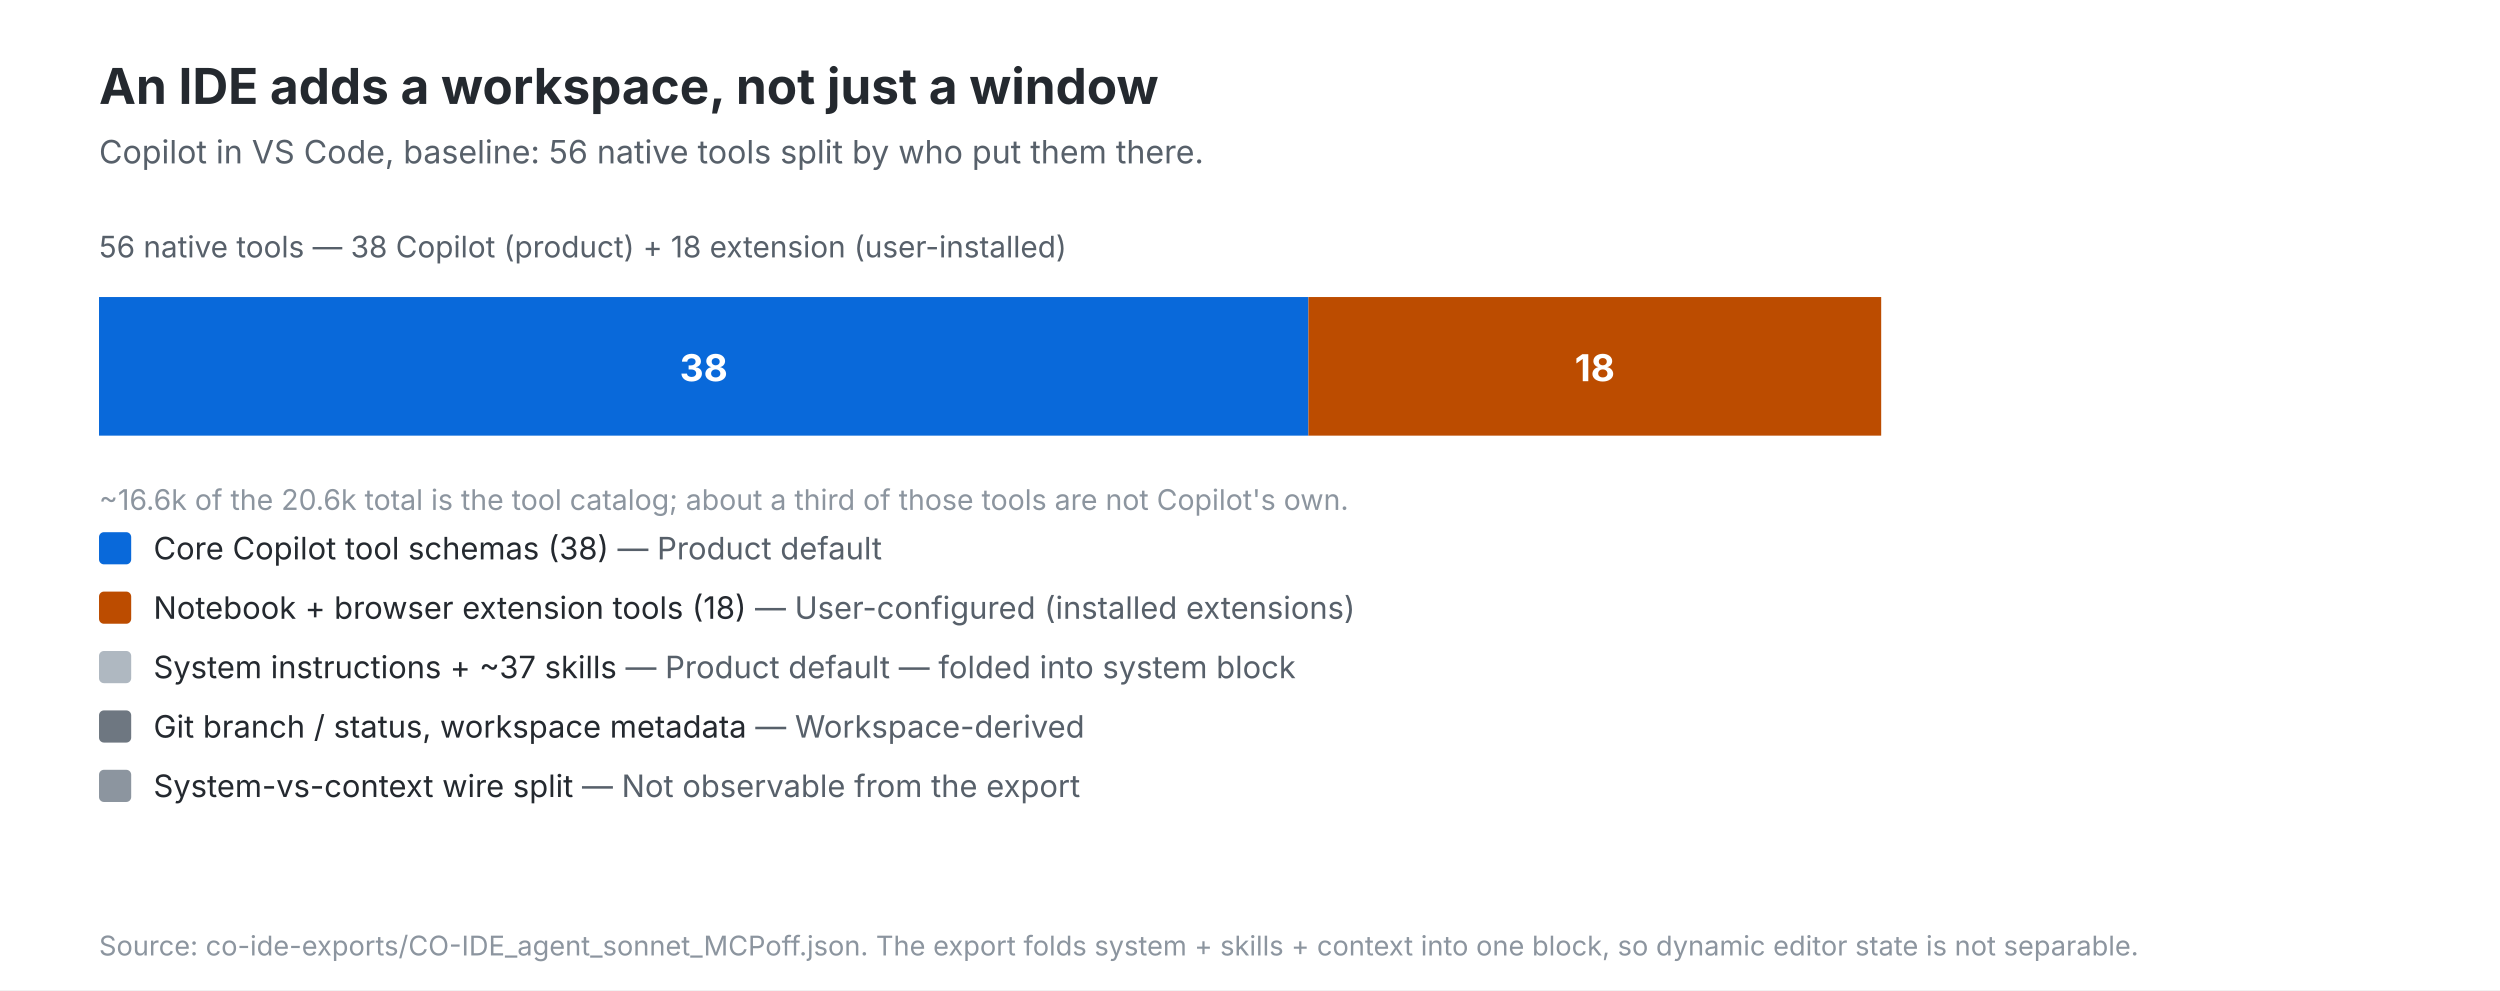
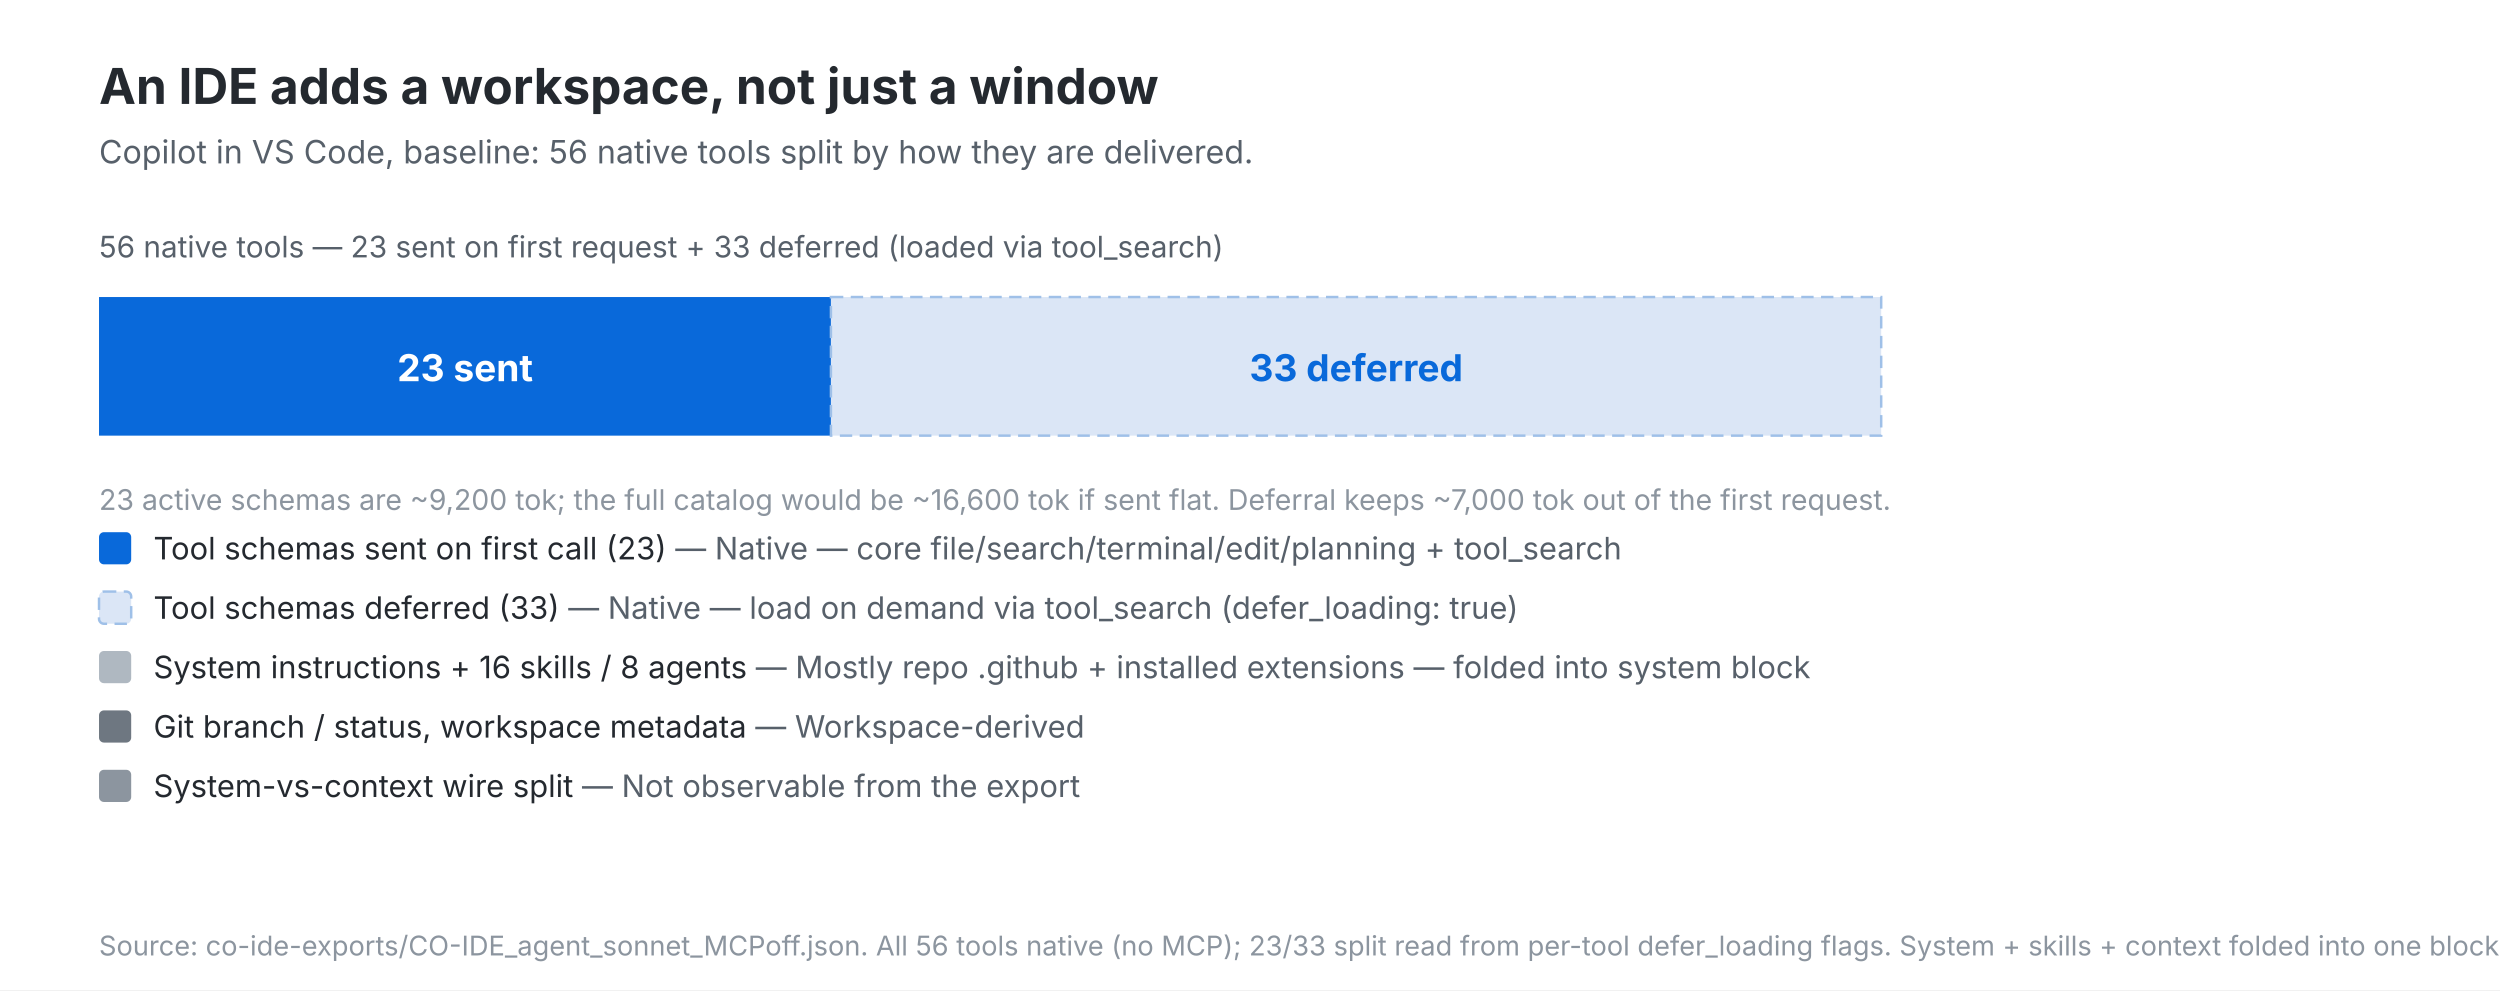
<svg xmlns="http://www.w3.org/2000/svg" viewBox="0 0 1010 400" width="100%" role="img" aria-labelledby="t d" font-family="-apple-system, BlinkMacSystemFont, 'Segoe UI', sans-serif">
  <rect x="0" y="0" width="1010" height="400" fill="#ffffff" />
  <text x="40" y="42" font-size="20" font-weight="700" fill="#24292f">An IDE adds a workspace, not just a window</text>
-   <text x="40" y="66" font-size="13" fill="#57606a">Copilot in VS Code, baseline: 56 native tools split by who put them there.</text>
-   <text x="40" y="104" font-size="12" fill="#57606a">56 native tools — 38 Copilot (product) + 18 extension (user-installed)</text>
-   <rect x="40.0" y="120" width="488.6" height="56" fill="#0969da" />
-   <text x="284.3" y="154" text-anchor="middle" font-size="15" font-weight="700" fill="#ffffff">38</text>
-   <rect x="528.6" y="120" width="231.4" height="56" fill="#bc4c00" />
-   <text x="644.3" y="154" text-anchor="middle" font-size="15" font-weight="700" fill="#ffffff">18</text>
-   <text x="40" y="206" font-size="11.5" fill="#8c959f">~16.6k of the 20.6k total is the tool catalog; about a third of those tools are not Copilot's own.</text>
+   <text x="40" y="66" font-size="13" fill="#57606a">Copilot in VS Code, baseline: 56 native tools split by how they are delivered.</text>
+   <text x="40" y="104" font-size="12" fill="#57606a">56 native tools — 23 sent on first request + 33 deferred (loaded via tool_search)</text>
+   <rect x="40.0" y="120" width="295.7" height="56" fill="#0969da" />
+   <text x="187.9" y="154" text-anchor="middle" font-size="15" font-weight="700" fill="#ffffff">23 sent</text>
+   <rect x="335.7" y="120" width="424.3" height="56" fill="#dbe6f6" stroke="#9fc0e8" stroke-width="1" stroke-dasharray="5 3" />
+   <text x="547.9" y="154" text-anchor="middle" font-size="15" font-weight="700" fill="#0969da">33 deferred</text>
+   <text x="40" y="206" font-size="11.5" fill="#8c959f">23 active schemas are ~9,200 tok; the full catalog would be ~16,600 tok if sent flat. Deferral keeps ~7,000 tok out of the first request.</text>
  <rect x="40" y="215" width="13" height="13" rx="2" fill="#0969da" />
-   <text x="62" y="226" font-size="12.5" fill="#24292f">Core Copilot tool schemas (38) <tspan fill="#57606a">— Product default</tspan>
+   <text x="62" y="226" font-size="12.5" fill="#24292f">Tool schemas sent on first call (23) <tspan fill="#57606a">— Native — core file/search/terminal/edit/planning + tool_search</tspan>
  </text>
-   <rect x="40" y="239" width="13" height="13" rx="2" fill="#bc4c00" />
-   <text x="62" y="250" font-size="12.5" fill="#24292f">Notebook + browser extension tools (18) <tspan fill="#57606a">— User-configured (installed extensions)</tspan>
+   <rect x="40" y="239" width="13" height="13" rx="2" fill="#dbe6f6" stroke="#9fc0e8" stroke-width="1" stroke-dasharray="5 3" />
+   <text x="62" y="250" font-size="12.5" fill="#24292f">Tool schemas deferred (33) <tspan fill="#57606a">— Native — load on demand via tool_search (defer_loading: true)</tspan>
  </text>
  <rect x="40" y="263" width="13" height="13" rx="2" fill="#afb8c1" />
-   <text x="62" y="274" font-size="12.5" fill="#24292f">System instructions + ~37 skills <tspan fill="#57606a">— Product default — folded into system block</tspan>
+   <text x="62" y="274" font-size="12.5" fill="#24292f">System instructions + 16 skills / 8 agents <tspan fill="#57606a">— Mostly repo .github + installed extensions — folded into system block</tspan>
  </text>
  <rect x="40" y="287" width="13" height="13" rx="2" fill="#6e7781" />
  <text x="62" y="298" font-size="12.5" fill="#24292f">Git branch / status, workspace metadata <tspan fill="#57606a">— Workspace-derived</tspan>
  </text>
  <rect x="40" y="311" width="13" height="13" rx="2" fill="#8c959f" />
  <text x="62" y="322" font-size="12.5" fill="#24292f">System-vs-context wire split <tspan fill="#57606a">— Not observable from the export</tspan>
  </text>
-   <text x="40" y="386" font-size="11" fill="#8c959f">Source: co-ide-exports/CO-IDE_agent_sonnet_MCPoff.json. The export folds system + skills + context into one block, so dynamic editor state is not separable.</text>
+   <text x="40" y="386" font-size="11" fill="#8c959f">Source: co-ide-exports/CO-IDE_agent_sonnet_MCPoff.json. All 56 tools native (no MCP); 23/33 split read from per-tool defer_loading flags. System + skills + context folded into one block.</text>
</svg>
